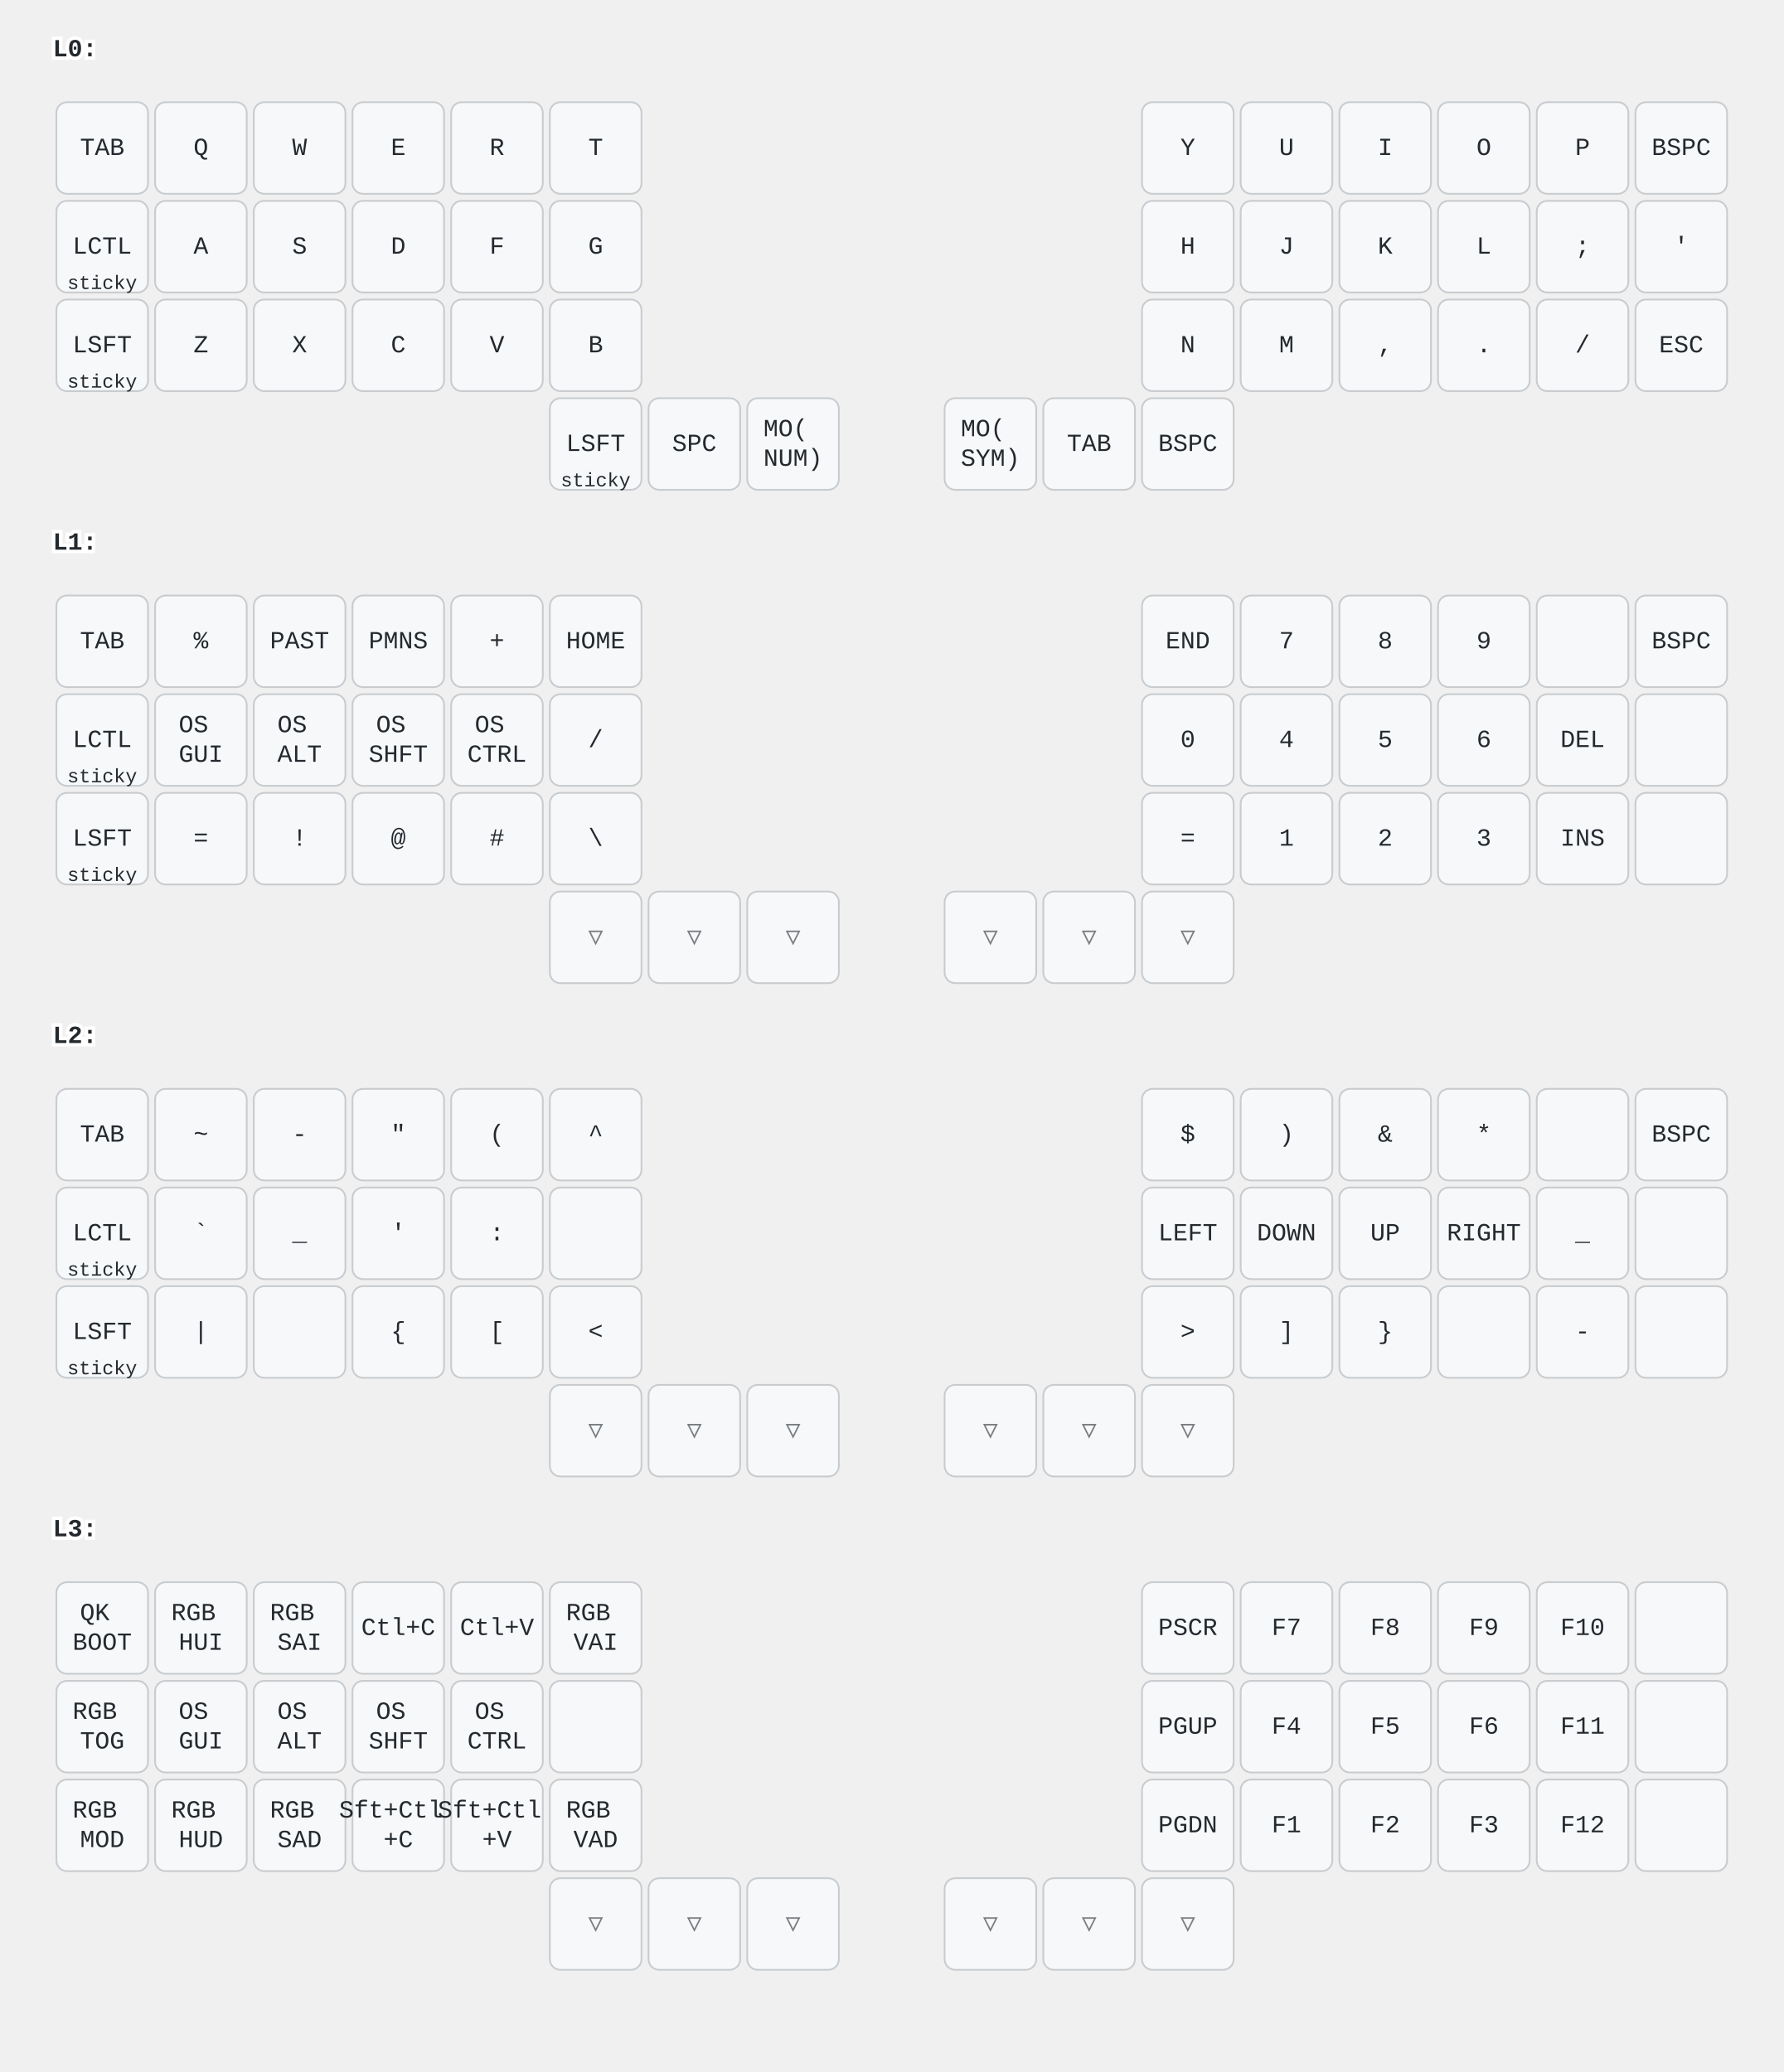
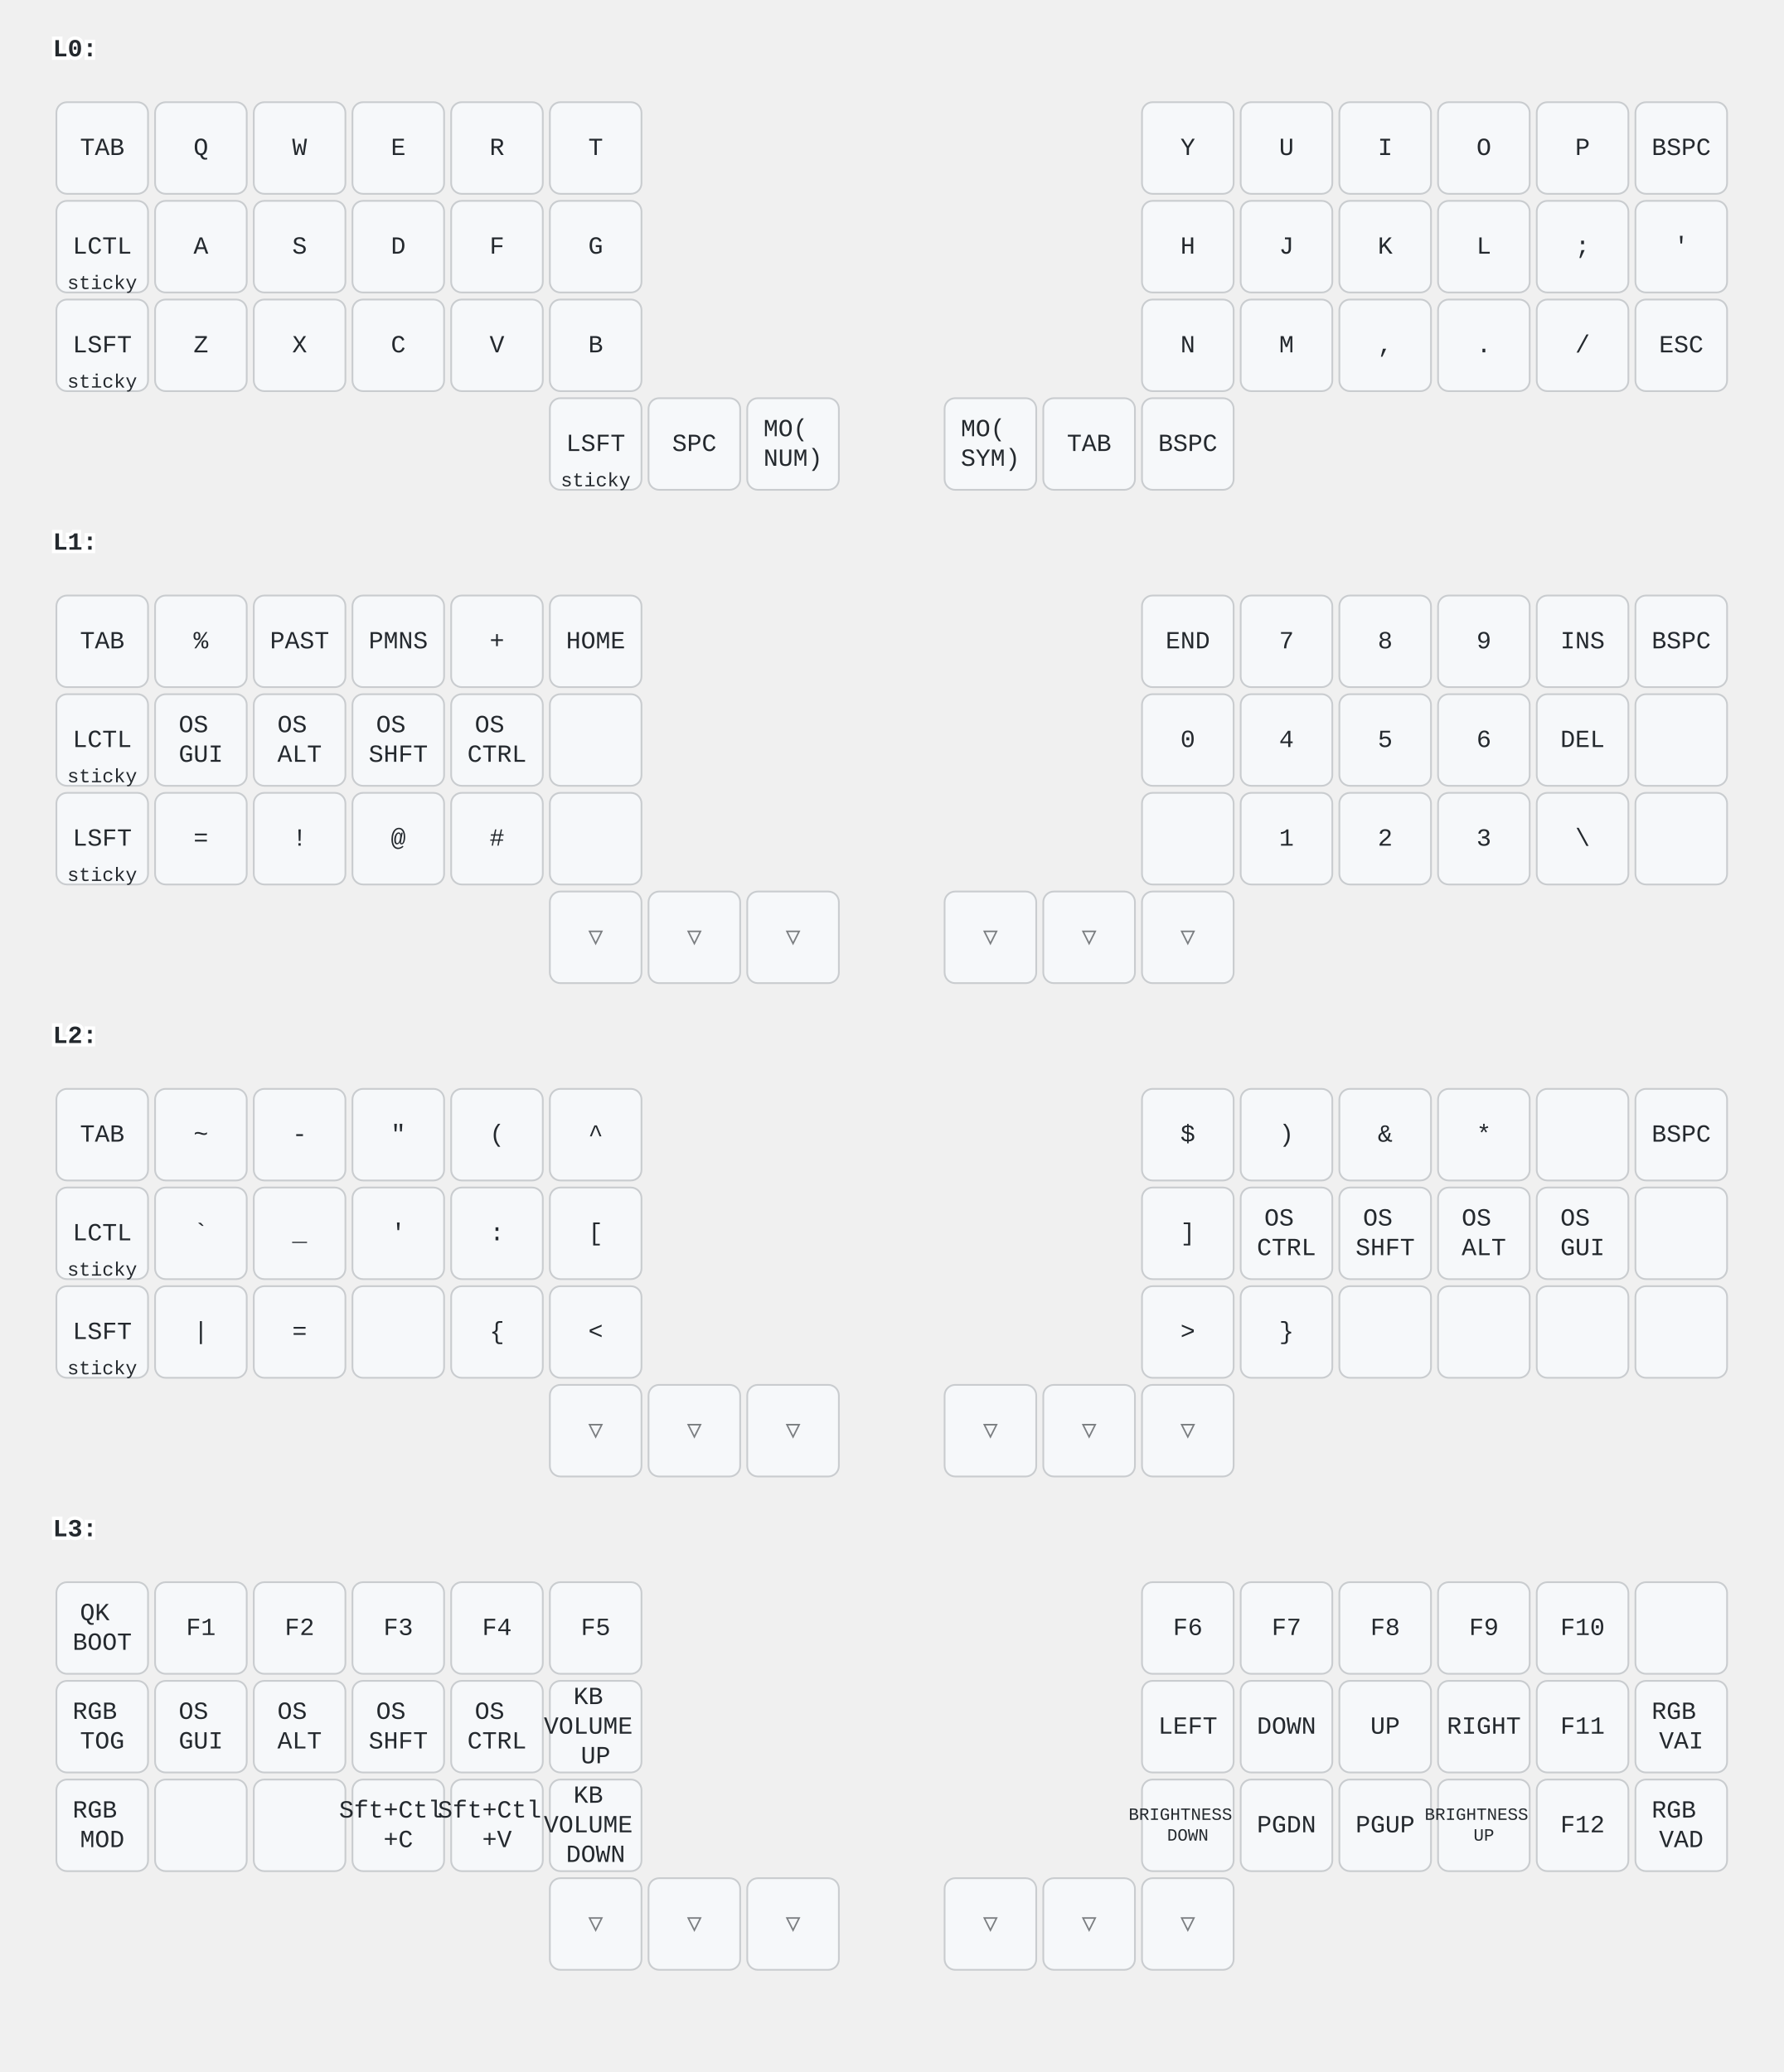
<svg xmlns="http://www.w3.org/2000/svg" width="1012" height="1176" viewBox="0 0 1012 1176" class="keymap">
  <style>/* inherit to force styles through use tags */
svg path {
    fill: inherit;
}

/* font and background color specifications */
svg.keymap {
    font-family: SFMono-Regular,Consolas,Liberation Mono,Menlo,monospace;
    font-size: 14px;
    font-kerning: normal;
    text-rendering: optimizeLegibility;
    fill: #24292e;
}

/* default key styling */
rect.key {
    fill: #f6f8fa;
}

rect.key, rect.combo {
    stroke: #c9cccf;
    stroke-width: 1;
}

/* default key side styling, only used is draw_key_sides is set */
rect.side {
    filter: brightness(90%);
}

/* color accent for combo boxes */
rect.combo, rect.combo-separate {
    fill: #cdf;
}

/* color accent for held keys */
rect.held, rect.combo.held {
    fill: #fdd;
}

/* color accent for ghost (optional) keys */
rect.ghost, rect.combo.ghost {
    stroke-dasharray: 4, 4;
    stroke-width: 2;
}

text {
    text-anchor: middle;
    dominant-baseline: middle;
}

/* styling for layer labels */
text.label {
    font-weight: bold;
    text-anchor: start;
    stroke: white;
    stroke-width: 4;
    paint-order: stroke;
}

/* styling for optional footer */
text.footer {
    text-anchor: end;
    dominant-baseline: auto;
    stroke: white;
    stroke-width: 4;
    paint-order: stroke;
}

/* styling for combo tap, and key non-tap label text */
text.combo, text.hold, text.shifted, text.left, text.right {
    font-size: 11px;
}

text.hold {
    text-anchor: middle;
    dominant-baseline: auto;
}

text.shifted {
    text-anchor: middle;
    dominant-baseline: hanging;
}

text.left {
    text-anchor: start;
}

text.right {
    text-anchor: end;
}

text.layer-activator {
    text-decoration: underline;
}

/* styling for hold/shifted label text in combo box */
text.combo.hold, text.combo.shifted, text.combo.left, text.combo.right {
    font-size: 8px;
}

/* lighter symbol for transparent keys */
text.trans {
    fill: #7b7e81;
}

/* styling for combo dendrons */
path.combo {
    stroke-width: 1;
    stroke: gray;
    fill: none;
}

/* Start Tabler Icons Cleanup */
/* cannot use height/width with glyphs */
.icon-tabler &gt; path {
    fill: inherit;
    stroke: inherit;
    stroke-width: 2;
}
/* hide tabler's default box */
.icon-tabler &gt; path[stroke="none"][fill="none"] {
    visibility: hidden;
}
/* End Tabler Icons Cleanup */
</style>
  <g transform="translate(30, 0)" class="layer-L0">
    <text x="0" y="28" class="label" id="L0">L0:</text>
    <g transform="translate(0, 56)">
      <g transform="translate(28, 28)" class="key keypos-0">
        <rect rx="6" ry="6" x="-26" y="-26" width="52" height="52" class="key" />
        <text x="0" y="0" class="key tap">TAB</text>
      </g>
      <g transform="translate(84, 28)" class="key keypos-1">
        <rect rx="6" ry="6" x="-26" y="-26" width="52" height="52" class="key" />
        <text x="0" y="0" class="key tap">Q</text>
      </g>
      <g transform="translate(140, 28)" class="key keypos-2">
        <rect rx="6" ry="6" x="-26" y="-26" width="52" height="52" class="key" />
        <text x="0" y="0" class="key tap">W</text>
      </g>
      <g transform="translate(196, 28)" class="key keypos-3">
        <rect rx="6" ry="6" x="-26" y="-26" width="52" height="52" class="key" />
        <text x="0" y="0" class="key tap">E</text>
      </g>
      <g transform="translate(252, 28)" class="key keypos-4">
        <rect rx="6" ry="6" x="-26" y="-26" width="52" height="52" class="key" />
        <text x="0" y="0" class="key tap">R</text>
      </g>
      <g transform="translate(308, 28)" class="key keypos-5">
        <rect rx="6" ry="6" x="-26" y="-26" width="52" height="52" class="key" />
        <text x="0" y="0" class="key tap">T</text>
      </g>
      <g transform="translate(644, 28)" class="key keypos-6">
        <rect rx="6" ry="6" x="-26" y="-26" width="52" height="52" class="key" />
        <text x="0" y="0" class="key tap">Y</text>
      </g>
      <g transform="translate(700, 28)" class="key keypos-7">
        <rect rx="6" ry="6" x="-26" y="-26" width="52" height="52" class="key" />
        <text x="0" y="0" class="key tap">U</text>
      </g>
      <g transform="translate(756, 28)" class="key keypos-8">
        <rect rx="6" ry="6" x="-26" y="-26" width="52" height="52" class="key" />
        <text x="0" y="0" class="key tap">I</text>
      </g>
      <g transform="translate(812, 28)" class="key keypos-9">
        <rect rx="6" ry="6" x="-26" y="-26" width="52" height="52" class="key" />
        <text x="0" y="0" class="key tap">O</text>
      </g>
      <g transform="translate(868, 28)" class="key keypos-10">
        <rect rx="6" ry="6" x="-26" y="-26" width="52" height="52" class="key" />
        <text x="0" y="0" class="key tap">P</text>
      </g>
      <g transform="translate(924, 28)" class="key keypos-11">
        <rect rx="6" ry="6" x="-26" y="-26" width="52" height="52" class="key" />
        <text x="0" y="0" class="key tap">BSPC</text>
      </g>
      <g transform="translate(28, 84)" class="key keypos-12">
        <rect rx="6" ry="6" x="-26" y="-26" width="52" height="52" class="key" />
        <text x="0" y="0" class="key tap">LCTL</text>
        <text x="0" y="24" class="key hold">sticky</text>
      </g>
      <g transform="translate(84, 84)" class="key keypos-13">
        <rect rx="6" ry="6" x="-26" y="-26" width="52" height="52" class="key" />
        <text x="0" y="0" class="key tap">A</text>
      </g>
      <g transform="translate(140, 84)" class="key keypos-14">
        <rect rx="6" ry="6" x="-26" y="-26" width="52" height="52" class="key" />
        <text x="0" y="0" class="key tap">S</text>
      </g>
      <g transform="translate(196, 84)" class="key keypos-15">
        <rect rx="6" ry="6" x="-26" y="-26" width="52" height="52" class="key" />
        <text x="0" y="0" class="key tap">D</text>
      </g>
      <g transform="translate(252, 84)" class="key keypos-16">
        <rect rx="6" ry="6" x="-26" y="-26" width="52" height="52" class="key" />
        <text x="0" y="0" class="key tap">F</text>
      </g>
      <g transform="translate(308, 84)" class="key keypos-17">
        <rect rx="6" ry="6" x="-26" y="-26" width="52" height="52" class="key" />
        <text x="0" y="0" class="key tap">G</text>
      </g>
      <g transform="translate(644, 84)" class="key keypos-18">
        <rect rx="6" ry="6" x="-26" y="-26" width="52" height="52" class="key" />
        <text x="0" y="0" class="key tap">H</text>
      </g>
      <g transform="translate(700, 84)" class="key keypos-19">
        <rect rx="6" ry="6" x="-26" y="-26" width="52" height="52" class="key" />
        <text x="0" y="0" class="key tap">J</text>
      </g>
      <g transform="translate(756, 84)" class="key keypos-20">
        <rect rx="6" ry="6" x="-26" y="-26" width="52" height="52" class="key" />
        <text x="0" y="0" class="key tap">K</text>
      </g>
      <g transform="translate(812, 84)" class="key keypos-21">
        <rect rx="6" ry="6" x="-26" y="-26" width="52" height="52" class="key" />
        <text x="0" y="0" class="key tap">L</text>
      </g>
      <g transform="translate(868, 84)" class="key keypos-22">
        <rect rx="6" ry="6" x="-26" y="-26" width="52" height="52" class="key" />
        <text x="0" y="0" class="key tap">;</text>
      </g>
      <g transform="translate(924, 84)" class="key keypos-23">
        <rect rx="6" ry="6" x="-26" y="-26" width="52" height="52" class="key" />
        <text x="0" y="0" class="key tap">'</text>
      </g>
      <g transform="translate(28, 140)" class="key keypos-24">
        <rect rx="6" ry="6" x="-26" y="-26" width="52" height="52" class="key" />
        <text x="0" y="0" class="key tap">LSFT</text>
        <text x="0" y="24" class="key hold">sticky</text>
      </g>
      <g transform="translate(84, 140)" class="key keypos-25">
        <rect rx="6" ry="6" x="-26" y="-26" width="52" height="52" class="key" />
        <text x="0" y="0" class="key tap">Z</text>
      </g>
      <g transform="translate(140, 140)" class="key keypos-26">
        <rect rx="6" ry="6" x="-26" y="-26" width="52" height="52" class="key" />
        <text x="0" y="0" class="key tap">X</text>
      </g>
      <g transform="translate(196, 140)" class="key keypos-27">
        <rect rx="6" ry="6" x="-26" y="-26" width="52" height="52" class="key" />
        <text x="0" y="0" class="key tap">C</text>
      </g>
      <g transform="translate(252, 140)" class="key keypos-28">
        <rect rx="6" ry="6" x="-26" y="-26" width="52" height="52" class="key" />
        <text x="0" y="0" class="key tap">V</text>
      </g>
      <g transform="translate(308, 140)" class="key keypos-29">
        <rect rx="6" ry="6" x="-26" y="-26" width="52" height="52" class="key" />
        <text x="0" y="0" class="key tap">B</text>
      </g>
      <g transform="translate(644, 140)" class="key keypos-30">
        <rect rx="6" ry="6" x="-26" y="-26" width="52" height="52" class="key" />
        <text x="0" y="0" class="key tap">N</text>
      </g>
      <g transform="translate(700, 140)" class="key keypos-31">
        <rect rx="6" ry="6" x="-26" y="-26" width="52" height="52" class="key" />
        <text x="0" y="0" class="key tap">M</text>
      </g>
      <g transform="translate(756, 140)" class="key keypos-32">
        <rect rx="6" ry="6" x="-26" y="-26" width="52" height="52" class="key" />
        <text x="0" y="0" class="key tap">,</text>
      </g>
      <g transform="translate(812, 140)" class="key keypos-33">
        <rect rx="6" ry="6" x="-26" y="-26" width="52" height="52" class="key" />
        <text x="0" y="0" class="key tap">.</text>
      </g>
      <g transform="translate(868, 140)" class="key keypos-34">
        <rect rx="6" ry="6" x="-26" y="-26" width="52" height="52" class="key" />
        <text x="0" y="0" class="key tap">/</text>
      </g>
      <g transform="translate(924, 140)" class="key keypos-35">
        <rect rx="6" ry="6" x="-26" y="-26" width="52" height="52" class="key" />
        <text x="0" y="0" class="key tap">ESC</text>
      </g>
      <g transform="translate(308, 196)" class="key keypos-36">
        <rect rx="6" ry="6" x="-26" y="-26" width="52" height="52" class="key" />
        <text x="0" y="0" class="key tap">LSFT</text>
        <text x="0" y="24" class="key hold">sticky</text>
      </g>
      <g transform="translate(364, 196)" class="key keypos-37">
        <rect rx="6" ry="6" x="-26" y="-26" width="52" height="52" class="key" />
        <text x="0" y="0" class="key tap">SPC</text>
      </g>
      <g transform="translate(420, 196)" class="key keypos-38">
        <rect rx="6" ry="6" x="-26" y="-26" width="52" height="52" class="key" />
        <text x="0" y="0" class="key tap">
          <tspan x="0" dy="-0.6em">MO(</tspan>
          <tspan x="0" dy="1.2em">NUM)</tspan>
        </text>
      </g>
      <g transform="translate(532, 196)" class="key keypos-39">
        <rect rx="6" ry="6" x="-26" y="-26" width="52" height="52" class="key" />
        <text x="0" y="0" class="key tap">
          <tspan x="0" dy="-0.6em">MO(</tspan>
          <tspan x="0" dy="1.2em">SYM)</tspan>
        </text>
      </g>
      <g transform="translate(588, 196)" class="key keypos-40">
        <rect rx="6" ry="6" x="-26" y="-26" width="52" height="52" class="key" />
        <text x="0" y="0" class="key tap">TAB</text>
      </g>
      <g transform="translate(644, 196)" class="key keypos-41">
        <rect rx="6" ry="6" x="-26" y="-26" width="52" height="52" class="key" />
        <text x="0" y="0" class="key tap">BSPC</text>
      </g>
    </g>
  </g>
  <g transform="translate(30, 280)" class="layer-L1">
    <text x="0" y="28" class="label" id="L1">L1:</text>
    <g transform="translate(0, 56)">
      <g transform="translate(28, 28)" class="key keypos-0">
        <rect rx="6" ry="6" x="-26" y="-26" width="52" height="52" class="key" />
        <text x="0" y="0" class="key tap">TAB</text>
      </g>
      <g transform="translate(84, 28)" class="key keypos-1">
        <rect rx="6" ry="6" x="-26" y="-26" width="52" height="52" class="key" />
        <text x="0" y="0" class="key tap">%</text>
      </g>
      <g transform="translate(140, 28)" class="key keypos-2">
        <rect rx="6" ry="6" x="-26" y="-26" width="52" height="52" class="key" />
        <text x="0" y="0" class="key tap">PAST</text>
      </g>
      <g transform="translate(196, 28)" class="key keypos-3">
        <rect rx="6" ry="6" x="-26" y="-26" width="52" height="52" class="key" />
        <text x="0" y="0" class="key tap">PMNS</text>
      </g>
      <g transform="translate(252, 28)" class="key keypos-4">
        <rect rx="6" ry="6" x="-26" y="-26" width="52" height="52" class="key" />
        <text x="0" y="0" class="key tap">+</text>
      </g>
      <g transform="translate(308, 28)" class="key keypos-5">
        <rect rx="6" ry="6" x="-26" y="-26" width="52" height="52" class="key" />
        <text x="0" y="0" class="key tap">HOME</text>
      </g>
      <g transform="translate(644, 28)" class="key keypos-6">
        <rect rx="6" ry="6" x="-26" y="-26" width="52" height="52" class="key" />
        <text x="0" y="0" class="key tap">END</text>
      </g>
      <g transform="translate(700, 28)" class="key keypos-7">
        <rect rx="6" ry="6" x="-26" y="-26" width="52" height="52" class="key" />
        <text x="0" y="0" class="key tap">7</text>
      </g>
      <g transform="translate(756, 28)" class="key keypos-8">
        <rect rx="6" ry="6" x="-26" y="-26" width="52" height="52" class="key" />
        <text x="0" y="0" class="key tap">8</text>
      </g>
      <g transform="translate(812, 28)" class="key keypos-9">
        <rect rx="6" ry="6" x="-26" y="-26" width="52" height="52" class="key" />
        <text x="0" y="0" class="key tap">9</text>
      </g>
      <g transform="translate(868, 28)" class="key keypos-10">
        <rect rx="6" ry="6" x="-26" y="-26" width="52" height="52" class="key" />
+         <text x="0" y="0" class="key tap">INS</text>
      </g>
      <g transform="translate(924, 28)" class="key keypos-11">
        <rect rx="6" ry="6" x="-26" y="-26" width="52" height="52" class="key" />
        <text x="0" y="0" class="key tap">BSPC</text>
      </g>
      <g transform="translate(28, 84)" class="key keypos-12">
        <rect rx="6" ry="6" x="-26" y="-26" width="52" height="52" class="key" />
        <text x="0" y="0" class="key tap">LCTL</text>
        <text x="0" y="24" class="key hold">sticky</text>
      </g>
      <g transform="translate(84, 84)" class="key keypos-13">
        <rect rx="6" ry="6" x="-26" y="-26" width="52" height="52" class="key" />
        <text x="0" y="0" class="key tap">
          <tspan x="0" dy="-0.6em">OS</tspan>
          <tspan x="0" dy="1.2em">GUI</tspan>
        </text>
      </g>
      <g transform="translate(140, 84)" class="key keypos-14">
        <rect rx="6" ry="6" x="-26" y="-26" width="52" height="52" class="key" />
        <text x="0" y="0" class="key tap">
          <tspan x="0" dy="-0.6em">OS</tspan>
          <tspan x="0" dy="1.2em">ALT</tspan>
        </text>
      </g>
      <g transform="translate(196, 84)" class="key keypos-15">
        <rect rx="6" ry="6" x="-26" y="-26" width="52" height="52" class="key" />
        <text x="0" y="0" class="key tap">
          <tspan x="0" dy="-0.6em">OS</tspan>
          <tspan x="0" dy="1.2em">SHFT</tspan>
        </text>
      </g>
      <g transform="translate(252, 84)" class="key keypos-16">
        <rect rx="6" ry="6" x="-26" y="-26" width="52" height="52" class="key" />
        <text x="0" y="0" class="key tap">
          <tspan x="0" dy="-0.6em">OS</tspan>
          <tspan x="0" dy="1.2em">CTRL</tspan>
        </text>
      </g>
      <g transform="translate(308, 84)" class="key keypos-17">
        <rect rx="6" ry="6" x="-26" y="-26" width="52" height="52" class="key" />
-         <text x="0" y="0" class="key tap">/</text>
      </g>
      <g transform="translate(644, 84)" class="key keypos-18">
        <rect rx="6" ry="6" x="-26" y="-26" width="52" height="52" class="key" />
        <text x="0" y="0" class="key tap">0</text>
      </g>
      <g transform="translate(700, 84)" class="key keypos-19">
        <rect rx="6" ry="6" x="-26" y="-26" width="52" height="52" class="key" />
        <text x="0" y="0" class="key tap">4</text>
      </g>
      <g transform="translate(756, 84)" class="key keypos-20">
        <rect rx="6" ry="6" x="-26" y="-26" width="52" height="52" class="key" />
        <text x="0" y="0" class="key tap">5</text>
      </g>
      <g transform="translate(812, 84)" class="key keypos-21">
        <rect rx="6" ry="6" x="-26" y="-26" width="52" height="52" class="key" />
        <text x="0" y="0" class="key tap">6</text>
      </g>
      <g transform="translate(868, 84)" class="key keypos-22">
        <rect rx="6" ry="6" x="-26" y="-26" width="52" height="52" class="key" />
        <text x="0" y="0" class="key tap">DEL</text>
      </g>
      <g transform="translate(924, 84)" class="key keypos-23">
        <rect rx="6" ry="6" x="-26" y="-26" width="52" height="52" class="key" />
      </g>
      <g transform="translate(28, 140)" class="key keypos-24">
        <rect rx="6" ry="6" x="-26" y="-26" width="52" height="52" class="key" />
        <text x="0" y="0" class="key tap">LSFT</text>
        <text x="0" y="24" class="key hold">sticky</text>
      </g>
      <g transform="translate(84, 140)" class="key keypos-25">
        <rect rx="6" ry="6" x="-26" y="-26" width="52" height="52" class="key" />
        <text x="0" y="0" class="key tap">=</text>
      </g>
      <g transform="translate(140, 140)" class="key keypos-26">
        <rect rx="6" ry="6" x="-26" y="-26" width="52" height="52" class="key" />
        <text x="0" y="0" class="key tap">!</text>
      </g>
      <g transform="translate(196, 140)" class="key keypos-27">
        <rect rx="6" ry="6" x="-26" y="-26" width="52" height="52" class="key" />
        <text x="0" y="0" class="key tap">@</text>
      </g>
      <g transform="translate(252, 140)" class="key keypos-28">
        <rect rx="6" ry="6" x="-26" y="-26" width="52" height="52" class="key" />
        <text x="0" y="0" class="key tap">#</text>
      </g>
      <g transform="translate(308, 140)" class="key keypos-29">
        <rect rx="6" ry="6" x="-26" y="-26" width="52" height="52" class="key" />
+       </g>
+       <g transform="translate(644, 140)" class="key keypos-30">
+         <rect rx="6" ry="6" x="-26" y="-26" width="52" height="52" class="key" />
+       </g>
+       <g transform="translate(700, 140)" class="key keypos-31">
+         <rect rx="6" ry="6" x="-26" y="-26" width="52" height="52" class="key" />
+         <text x="0" y="0" class="key tap">1</text>
+       </g>
+       <g transform="translate(756, 140)" class="key keypos-32">
+         <rect rx="6" ry="6" x="-26" y="-26" width="52" height="52" class="key" />
+         <text x="0" y="0" class="key tap">2</text>
+       </g>
+       <g transform="translate(812, 140)" class="key keypos-33">
+         <rect rx="6" ry="6" x="-26" y="-26" width="52" height="52" class="key" />
+         <text x="0" y="0" class="key tap">3</text>
+       </g>
+       <g transform="translate(868, 140)" class="key keypos-34">
+         <rect rx="6" ry="6" x="-26" y="-26" width="52" height="52" class="key" />
        <text x="0" y="0" class="key tap">\</text>
-       </g>
-       <g transform="translate(644, 140)" class="key keypos-30">
-         <rect rx="6" ry="6" x="-26" y="-26" width="52" height="52" class="key" />
-         <text x="0" y="0" class="key tap">=</text>
-       </g>
-       <g transform="translate(700, 140)" class="key keypos-31">
-         <rect rx="6" ry="6" x="-26" y="-26" width="52" height="52" class="key" />
-         <text x="0" y="0" class="key tap">1</text>
-       </g>
-       <g transform="translate(756, 140)" class="key keypos-32">
-         <rect rx="6" ry="6" x="-26" y="-26" width="52" height="52" class="key" />
-         <text x="0" y="0" class="key tap">2</text>
-       </g>
-       <g transform="translate(812, 140)" class="key keypos-33">
-         <rect rx="6" ry="6" x="-26" y="-26" width="52" height="52" class="key" />
-         <text x="0" y="0" class="key tap">3</text>
-       </g>
-       <g transform="translate(868, 140)" class="key keypos-34">
-         <rect rx="6" ry="6" x="-26" y="-26" width="52" height="52" class="key" />
-         <text x="0" y="0" class="key tap">INS</text>
      </g>
      <g transform="translate(924, 140)" class="key keypos-35">
        <rect rx="6" ry="6" x="-26" y="-26" width="52" height="52" class="key" />
      </g>
      <g transform="translate(308, 196)" class="key trans keypos-36">
        <rect rx="6" ry="6" x="-26" y="-26" width="52" height="52" class="key trans" />
        <text x="0" y="0" class="key trans tap">▽</text>
      </g>
      <g transform="translate(364, 196)" class="key trans keypos-37">
        <rect rx="6" ry="6" x="-26" y="-26" width="52" height="52" class="key trans" />
        <text x="0" y="0" class="key trans tap">▽</text>
      </g>
      <g transform="translate(420, 196)" class="key trans keypos-38">
        <rect rx="6" ry="6" x="-26" y="-26" width="52" height="52" class="key trans" />
        <text x="0" y="0" class="key trans tap">▽</text>
      </g>
      <g transform="translate(532, 196)" class="key trans keypos-39">
        <rect rx="6" ry="6" x="-26" y="-26" width="52" height="52" class="key trans" />
        <text x="0" y="0" class="key trans tap">▽</text>
      </g>
      <g transform="translate(588, 196)" class="key trans keypos-40">
        <rect rx="6" ry="6" x="-26" y="-26" width="52" height="52" class="key trans" />
        <text x="0" y="0" class="key trans tap">▽</text>
      </g>
      <g transform="translate(644, 196)" class="key trans keypos-41">
        <rect rx="6" ry="6" x="-26" y="-26" width="52" height="52" class="key trans" />
        <text x="0" y="0" class="key trans tap">▽</text>
      </g>
    </g>
  </g>
  <g transform="translate(30, 560)" class="layer-L2">
    <text x="0" y="28" class="label" id="L2">L2:</text>
    <g transform="translate(0, 56)">
      <g transform="translate(28, 28)" class="key keypos-0">
        <rect rx="6" ry="6" x="-26" y="-26" width="52" height="52" class="key" />
        <text x="0" y="0" class="key tap">TAB</text>
      </g>
      <g transform="translate(84, 28)" class="key keypos-1">
        <rect rx="6" ry="6" x="-26" y="-26" width="52" height="52" class="key" />
        <text x="0" y="0" class="key tap">~</text>
      </g>
      <g transform="translate(140, 28)" class="key keypos-2">
        <rect rx="6" ry="6" x="-26" y="-26" width="52" height="52" class="key" />
        <text x="0" y="0" class="key tap">-</text>
      </g>
      <g transform="translate(196, 28)" class="key keypos-3">
        <rect rx="6" ry="6" x="-26" y="-26" width="52" height="52" class="key" />
        <text x="0" y="0" class="key tap">"</text>
      </g>
      <g transform="translate(252, 28)" class="key keypos-4">
        <rect rx="6" ry="6" x="-26" y="-26" width="52" height="52" class="key" />
        <text x="0" y="0" class="key tap">(</text>
      </g>
      <g transform="translate(308, 28)" class="key keypos-5">
        <rect rx="6" ry="6" x="-26" y="-26" width="52" height="52" class="key" />
        <text x="0" y="0" class="key tap">^</text>
      </g>
      <g transform="translate(644, 28)" class="key keypos-6">
        <rect rx="6" ry="6" x="-26" y="-26" width="52" height="52" class="key" />
        <text x="0" y="0" class="key tap">$</text>
      </g>
      <g transform="translate(700, 28)" class="key keypos-7">
        <rect rx="6" ry="6" x="-26" y="-26" width="52" height="52" class="key" />
        <text x="0" y="0" class="key tap">)</text>
      </g>
      <g transform="translate(756, 28)" class="key keypos-8">
        <rect rx="6" ry="6" x="-26" y="-26" width="52" height="52" class="key" />
        <text x="0" y="0" class="key tap">&amp;</text>
      </g>
      <g transform="translate(812, 28)" class="key keypos-9">
        <rect rx="6" ry="6" x="-26" y="-26" width="52" height="52" class="key" />
        <text x="0" y="0" class="key tap">*</text>
      </g>
      <g transform="translate(868, 28)" class="key keypos-10">
        <rect rx="6" ry="6" x="-26" y="-26" width="52" height="52" class="key" />
      </g>
      <g transform="translate(924, 28)" class="key keypos-11">
        <rect rx="6" ry="6" x="-26" y="-26" width="52" height="52" class="key" />
        <text x="0" y="0" class="key tap">BSPC</text>
      </g>
      <g transform="translate(28, 84)" class="key keypos-12">
        <rect rx="6" ry="6" x="-26" y="-26" width="52" height="52" class="key" />
        <text x="0" y="0" class="key tap">LCTL</text>
        <text x="0" y="24" class="key hold">sticky</text>
      </g>
      <g transform="translate(84, 84)" class="key keypos-13">
        <rect rx="6" ry="6" x="-26" y="-26" width="52" height="52" class="key" />
        <text x="0" y="0" class="key tap">`</text>
      </g>
      <g transform="translate(140, 84)" class="key keypos-14">
        <rect rx="6" ry="6" x="-26" y="-26" width="52" height="52" class="key" />
        <text x="0" y="0" class="key tap">_</text>
      </g>
      <g transform="translate(196, 84)" class="key keypos-15">
        <rect rx="6" ry="6" x="-26" y="-26" width="52" height="52" class="key" />
        <text x="0" y="0" class="key tap">'</text>
      </g>
      <g transform="translate(252, 84)" class="key keypos-16">
        <rect rx="6" ry="6" x="-26" y="-26" width="52" height="52" class="key" />
        <text x="0" y="0" class="key tap">:</text>
      </g>
      <g transform="translate(308, 84)" class="key keypos-17">
        <rect rx="6" ry="6" x="-26" y="-26" width="52" height="52" class="key" />
+         <text x="0" y="0" class="key tap">[</text>
      </g>
      <g transform="translate(644, 84)" class="key keypos-18">
        <rect rx="6" ry="6" x="-26" y="-26" width="52" height="52" class="key" />
-         <text x="0" y="0" class="key tap">LEFT</text>
+         <text x="0" y="0" class="key tap">]</text>
      </g>
      <g transform="translate(700, 84)" class="key keypos-19">
        <rect rx="6" ry="6" x="-26" y="-26" width="52" height="52" class="key" />
-         <text x="0" y="0" class="key tap">DOWN</text>
+         <text x="0" y="0" class="key tap">
+           <tspan x="0" dy="-0.6em">OS</tspan>
+           <tspan x="0" dy="1.2em">CTRL</tspan>
+         </text>
      </g>
      <g transform="translate(756, 84)" class="key keypos-20">
        <rect rx="6" ry="6" x="-26" y="-26" width="52" height="52" class="key" />
-         <text x="0" y="0" class="key tap">UP</text>
+         <text x="0" y="0" class="key tap">
+           <tspan x="0" dy="-0.6em">OS</tspan>
+           <tspan x="0" dy="1.2em">SHFT</tspan>
+         </text>
      </g>
      <g transform="translate(812, 84)" class="key keypos-21">
        <rect rx="6" ry="6" x="-26" y="-26" width="52" height="52" class="key" />
-         <text x="0" y="0" class="key tap">RIGHT</text>
+         <text x="0" y="0" class="key tap">
+           <tspan x="0" dy="-0.6em">OS</tspan>
+           <tspan x="0" dy="1.2em">ALT</tspan>
+         </text>
      </g>
      <g transform="translate(868, 84)" class="key keypos-22">
        <rect rx="6" ry="6" x="-26" y="-26" width="52" height="52" class="key" />
-         <text x="0" y="0" class="key tap">_</text>
+         <text x="0" y="0" class="key tap">
+           <tspan x="0" dy="-0.6em">OS</tspan>
+           <tspan x="0" dy="1.2em">GUI</tspan>
+         </text>
      </g>
      <g transform="translate(924, 84)" class="key keypos-23">
        <rect rx="6" ry="6" x="-26" y="-26" width="52" height="52" class="key" />
      </g>
      <g transform="translate(28, 140)" class="key keypos-24">
        <rect rx="6" ry="6" x="-26" y="-26" width="52" height="52" class="key" />
        <text x="0" y="0" class="key tap">LSFT</text>
        <text x="0" y="24" class="key hold">sticky</text>
      </g>
      <g transform="translate(84, 140)" class="key keypos-25">
        <rect rx="6" ry="6" x="-26" y="-26" width="52" height="52" class="key" />
        <text x="0" y="0" class="key tap">|</text>
      </g>
      <g transform="translate(140, 140)" class="key keypos-26">
        <rect rx="6" ry="6" x="-26" y="-26" width="52" height="52" class="key" />
+         <text x="0" y="0" class="key tap">=</text>
      </g>
      <g transform="translate(196, 140)" class="key keypos-27">
        <rect rx="6" ry="6" x="-26" y="-26" width="52" height="52" class="key" />
+       </g>
+       <g transform="translate(252, 140)" class="key keypos-28">
+         <rect rx="6" ry="6" x="-26" y="-26" width="52" height="52" class="key" />
        <text x="0" y="0" class="key tap">{</text>
      </g>
-       <g transform="translate(252, 140)" class="key keypos-28">
-         <rect rx="6" ry="6" x="-26" y="-26" width="52" height="52" class="key" />
-         <text x="0" y="0" class="key tap">[</text>
-       </g>
      <g transform="translate(308, 140)" class="key keypos-29">
        <rect rx="6" ry="6" x="-26" y="-26" width="52" height="52" class="key" />
        <text x="0" y="0" class="key tap">&lt;</text>
      </g>
      <g transform="translate(644, 140)" class="key keypos-30">
        <rect rx="6" ry="6" x="-26" y="-26" width="52" height="52" class="key" />
        <text x="0" y="0" class="key tap">&gt;</text>
      </g>
      <g transform="translate(700, 140)" class="key keypos-31">
        <rect rx="6" ry="6" x="-26" y="-26" width="52" height="52" class="key" />
-         <text x="0" y="0" class="key tap">]</text>
+         <text x="0" y="0" class="key tap">}</text>
      </g>
      <g transform="translate(756, 140)" class="key keypos-32">
        <rect rx="6" ry="6" x="-26" y="-26" width="52" height="52" class="key" />
-         <text x="0" y="0" class="key tap">}</text>
      </g>
      <g transform="translate(812, 140)" class="key keypos-33">
        <rect rx="6" ry="6" x="-26" y="-26" width="52" height="52" class="key" />
      </g>
      <g transform="translate(868, 140)" class="key keypos-34">
        <rect rx="6" ry="6" x="-26" y="-26" width="52" height="52" class="key" />
-         <text x="0" y="0" class="key tap">-</text>
      </g>
      <g transform="translate(924, 140)" class="key keypos-35">
        <rect rx="6" ry="6" x="-26" y="-26" width="52" height="52" class="key" />
      </g>
      <g transform="translate(308, 196)" class="key trans keypos-36">
        <rect rx="6" ry="6" x="-26" y="-26" width="52" height="52" class="key trans" />
        <text x="0" y="0" class="key trans tap">▽</text>
      </g>
      <g transform="translate(364, 196)" class="key trans keypos-37">
        <rect rx="6" ry="6" x="-26" y="-26" width="52" height="52" class="key trans" />
        <text x="0" y="0" class="key trans tap">▽</text>
      </g>
      <g transform="translate(420, 196)" class="key trans keypos-38">
        <rect rx="6" ry="6" x="-26" y="-26" width="52" height="52" class="key trans" />
        <text x="0" y="0" class="key trans tap">▽</text>
      </g>
      <g transform="translate(532, 196)" class="key trans keypos-39">
        <rect rx="6" ry="6" x="-26" y="-26" width="52" height="52" class="key trans" />
        <text x="0" y="0" class="key trans tap">▽</text>
      </g>
      <g transform="translate(588, 196)" class="key trans keypos-40">
        <rect rx="6" ry="6" x="-26" y="-26" width="52" height="52" class="key trans" />
        <text x="0" y="0" class="key trans tap">▽</text>
      </g>
      <g transform="translate(644, 196)" class="key trans keypos-41">
        <rect rx="6" ry="6" x="-26" y="-26" width="52" height="52" class="key trans" />
        <text x="0" y="0" class="key trans tap">▽</text>
      </g>
    </g>
  </g>
  <g transform="translate(30, 840)" class="layer-L3">
    <text x="0" y="28" class="label" id="L3">L3:</text>
    <g transform="translate(0, 56)">
      <g transform="translate(28, 28)" class="key keypos-0">
        <rect rx="6" ry="6" x="-26" y="-26" width="52" height="52" class="key" />
        <text x="0" y="0" class="key tap">
          <tspan x="0" dy="-0.6em">QK</tspan>
          <tspan x="0" dy="1.2em">BOOT</tspan>
        </text>
      </g>
      <g transform="translate(84, 28)" class="key keypos-1">
        <rect rx="6" ry="6" x="-26" y="-26" width="52" height="52" class="key" />
+         <text x="0" y="0" class="key tap">F1</text>
+       </g>
+       <g transform="translate(140, 28)" class="key keypos-2">
+         <rect rx="6" ry="6" x="-26" y="-26" width="52" height="52" class="key" />
+         <text x="0" y="0" class="key tap">F2</text>
+       </g>
+       <g transform="translate(196, 28)" class="key keypos-3">
+         <rect rx="6" ry="6" x="-26" y="-26" width="52" height="52" class="key" />
+         <text x="0" y="0" class="key tap">F3</text>
+       </g>
+       <g transform="translate(252, 28)" class="key keypos-4">
+         <rect rx="6" ry="6" x="-26" y="-26" width="52" height="52" class="key" />
+         <text x="0" y="0" class="key tap">F4</text>
+       </g>
+       <g transform="translate(308, 28)" class="key keypos-5">
+         <rect rx="6" ry="6" x="-26" y="-26" width="52" height="52" class="key" />
+         <text x="0" y="0" class="key tap">F5</text>
+       </g>
+       <g transform="translate(644, 28)" class="key keypos-6">
+         <rect rx="6" ry="6" x="-26" y="-26" width="52" height="52" class="key" />
+         <text x="0" y="0" class="key tap">F6</text>
+       </g>
+       <g transform="translate(700, 28)" class="key keypos-7">
+         <rect rx="6" ry="6" x="-26" y="-26" width="52" height="52" class="key" />
+         <text x="0" y="0" class="key tap">F7</text>
+       </g>
+       <g transform="translate(756, 28)" class="key keypos-8">
+         <rect rx="6" ry="6" x="-26" y="-26" width="52" height="52" class="key" />
+         <text x="0" y="0" class="key tap">F8</text>
+       </g>
+       <g transform="translate(812, 28)" class="key keypos-9">
+         <rect rx="6" ry="6" x="-26" y="-26" width="52" height="52" class="key" />
+         <text x="0" y="0" class="key tap">F9</text>
+       </g>
+       <g transform="translate(868, 28)" class="key keypos-10">
+         <rect rx="6" ry="6" x="-26" y="-26" width="52" height="52" class="key" />
+         <text x="0" y="0" class="key tap">F10</text>
+       </g>
+       <g transform="translate(924, 28)" class="key keypos-11">
+         <rect rx="6" ry="6" x="-26" y="-26" width="52" height="52" class="key" />
+       </g>
+       <g transform="translate(28, 84)" class="key keypos-12">
+         <rect rx="6" ry="6" x="-26" y="-26" width="52" height="52" class="key" />
        <text x="0" y="0" class="key tap">
          <tspan x="0" dy="-0.6em">RGB</tspan>
-           <tspan x="0" dy="1.2em">HUI</tspan>
-         </text>
-       </g>
-       <g transform="translate(140, 28)" class="key keypos-2">
-         <rect rx="6" ry="6" x="-26" y="-26" width="52" height="52" class="key" />
-         <text x="0" y="0" class="key tap">
-           <tspan x="0" dy="-0.6em">RGB</tspan>
-           <tspan x="0" dy="1.2em">SAI</tspan>
-         </text>
-       </g>
-       <g transform="translate(196, 28)" class="key keypos-3">
-         <rect rx="6" ry="6" x="-26" y="-26" width="52" height="52" class="key" />
-         <text x="0" y="0" class="key tap">Ctl+C</text>
-       </g>
-       <g transform="translate(252, 28)" class="key keypos-4">
-         <rect rx="6" ry="6" x="-26" y="-26" width="52" height="52" class="key" />
-         <text x="0" y="0" class="key tap">Ctl+V</text>
-       </g>
-       <g transform="translate(308, 28)" class="key keypos-5">
+           <tspan x="0" dy="1.2em">TOG</tspan>
+         </text>
+       </g>
+       <g transform="translate(84, 84)" class="key keypos-13">
+         <rect rx="6" ry="6" x="-26" y="-26" width="52" height="52" class="key" />
+         <text x="0" y="0" class="key tap">
+           <tspan x="0" dy="-0.6em">OS</tspan>
+           <tspan x="0" dy="1.2em">GUI</tspan>
+         </text>
+       </g>
+       <g transform="translate(140, 84)" class="key keypos-14">
+         <rect rx="6" ry="6" x="-26" y="-26" width="52" height="52" class="key" />
+         <text x="0" y="0" class="key tap">
+           <tspan x="0" dy="-0.6em">OS</tspan>
+           <tspan x="0" dy="1.2em">ALT</tspan>
+         </text>
+       </g>
+       <g transform="translate(196, 84)" class="key keypos-15">
+         <rect rx="6" ry="6" x="-26" y="-26" width="52" height="52" class="key" />
+         <text x="0" y="0" class="key tap">
+           <tspan x="0" dy="-0.6em">OS</tspan>
+           <tspan x="0" dy="1.2em">SHFT</tspan>
+         </text>
+       </g>
+       <g transform="translate(252, 84)" class="key keypos-16">
+         <rect rx="6" ry="6" x="-26" y="-26" width="52" height="52" class="key" />
+         <text x="0" y="0" class="key tap">
+           <tspan x="0" dy="-0.6em">OS</tspan>
+           <tspan x="0" dy="1.2em">CTRL</tspan>
+         </text>
+       </g>
+       <g transform="translate(308, 84)" class="key keypos-17">
+         <rect rx="6" ry="6" x="-26" y="-26" width="52" height="52" class="key" />
+         <text x="0" y="0" class="key tap">
+           <tspan x="0" dy="-1.2em">KB</tspan>
+           <tspan x="0" dy="1.2em">VOLUME</tspan>
+           <tspan x="0" dy="1.2em">UP</tspan>
+         </text>
+       </g>
+       <g transform="translate(644, 84)" class="key keypos-18">
+         <rect rx="6" ry="6" x="-26" y="-26" width="52" height="52" class="key" />
+         <text x="0" y="0" class="key tap">LEFT</text>
+       </g>
+       <g transform="translate(700, 84)" class="key keypos-19">
+         <rect rx="6" ry="6" x="-26" y="-26" width="52" height="52" class="key" />
+         <text x="0" y="0" class="key tap">DOWN</text>
+       </g>
+       <g transform="translate(756, 84)" class="key keypos-20">
+         <rect rx="6" ry="6" x="-26" y="-26" width="52" height="52" class="key" />
+         <text x="0" y="0" class="key tap">UP</text>
+       </g>
+       <g transform="translate(812, 84)" class="key keypos-21">
+         <rect rx="6" ry="6" x="-26" y="-26" width="52" height="52" class="key" />
+         <text x="0" y="0" class="key tap">RIGHT</text>
+       </g>
+       <g transform="translate(868, 84)" class="key keypos-22">
+         <rect rx="6" ry="6" x="-26" y="-26" width="52" height="52" class="key" />
+         <text x="0" y="0" class="key tap">F11</text>
+       </g>
+       <g transform="translate(924, 84)" class="key keypos-23">
        <rect rx="6" ry="6" x="-26" y="-26" width="52" height="52" class="key" />
        <text x="0" y="0" class="key tap">
          <tspan x="0" dy="-0.6em">RGB</tspan>
          <tspan x="0" dy="1.2em">VAI</tspan>
        </text>
      </g>
-       <g transform="translate(644, 28)" class="key keypos-6">
-         <rect rx="6" ry="6" x="-26" y="-26" width="52" height="52" class="key" />
-         <text x="0" y="0" class="key tap">PSCR</text>
-       </g>
-       <g transform="translate(700, 28)" class="key keypos-7">
-         <rect rx="6" ry="6" x="-26" y="-26" width="52" height="52" class="key" />
-         <text x="0" y="0" class="key tap">F7</text>
-       </g>
-       <g transform="translate(756, 28)" class="key keypos-8">
-         <rect rx="6" ry="6" x="-26" y="-26" width="52" height="52" class="key" />
-         <text x="0" y="0" class="key tap">F8</text>
-       </g>
-       <g transform="translate(812, 28)" class="key keypos-9">
-         <rect rx="6" ry="6" x="-26" y="-26" width="52" height="52" class="key" />
-         <text x="0" y="0" class="key tap">F9</text>
-       </g>
-       <g transform="translate(868, 28)" class="key keypos-10">
-         <rect rx="6" ry="6" x="-26" y="-26" width="52" height="52" class="key" />
-         <text x="0" y="0" class="key tap">F10</text>
-       </g>
-       <g transform="translate(924, 28)" class="key keypos-11">
-         <rect rx="6" ry="6" x="-26" y="-26" width="52" height="52" class="key" />
-       </g>
-       <g transform="translate(28, 84)" class="key keypos-12">
-         <rect rx="6" ry="6" x="-26" y="-26" width="52" height="52" class="key" />
-         <text x="0" y="0" class="key tap">
-           <tspan x="0" dy="-0.6em">RGB</tspan>
-           <tspan x="0" dy="1.2em">TOG</tspan>
-         </text>
-       </g>
-       <g transform="translate(84, 84)" class="key keypos-13">
-         <rect rx="6" ry="6" x="-26" y="-26" width="52" height="52" class="key" />
-         <text x="0" y="0" class="key tap">
-           <tspan x="0" dy="-0.6em">OS</tspan>
-           <tspan x="0" dy="1.2em">GUI</tspan>
-         </text>
-       </g>
-       <g transform="translate(140, 84)" class="key keypos-14">
-         <rect rx="6" ry="6" x="-26" y="-26" width="52" height="52" class="key" />
-         <text x="0" y="0" class="key tap">
-           <tspan x="0" dy="-0.6em">OS</tspan>
-           <tspan x="0" dy="1.2em">ALT</tspan>
-         </text>
-       </g>
-       <g transform="translate(196, 84)" class="key keypos-15">
-         <rect rx="6" ry="6" x="-26" y="-26" width="52" height="52" class="key" />
-         <text x="0" y="0" class="key tap">
-           <tspan x="0" dy="-0.6em">OS</tspan>
-           <tspan x="0" dy="1.2em">SHFT</tspan>
-         </text>
-       </g>
-       <g transform="translate(252, 84)" class="key keypos-16">
-         <rect rx="6" ry="6" x="-26" y="-26" width="52" height="52" class="key" />
-         <text x="0" y="0" class="key tap">
-           <tspan x="0" dy="-0.6em">OS</tspan>
-           <tspan x="0" dy="1.2em">CTRL</tspan>
-         </text>
-       </g>
-       <g transform="translate(308, 84)" class="key keypos-17">
-         <rect rx="6" ry="6" x="-26" y="-26" width="52" height="52" class="key" />
-       </g>
-       <g transform="translate(644, 84)" class="key keypos-18">
-         <rect rx="6" ry="6" x="-26" y="-26" width="52" height="52" class="key" />
-         <text x="0" y="0" class="key tap">PGUP</text>
-       </g>
-       <g transform="translate(700, 84)" class="key keypos-19">
-         <rect rx="6" ry="6" x="-26" y="-26" width="52" height="52" class="key" />
-         <text x="0" y="0" class="key tap">F4</text>
-       </g>
-       <g transform="translate(756, 84)" class="key keypos-20">
-         <rect rx="6" ry="6" x="-26" y="-26" width="52" height="52" class="key" />
-         <text x="0" y="0" class="key tap">F5</text>
-       </g>
-       <g transform="translate(812, 84)" class="key keypos-21">
-         <rect rx="6" ry="6" x="-26" y="-26" width="52" height="52" class="key" />
-         <text x="0" y="0" class="key tap">F6</text>
-       </g>
-       <g transform="translate(868, 84)" class="key keypos-22">
-         <rect rx="6" ry="6" x="-26" y="-26" width="52" height="52" class="key" />
-         <text x="0" y="0" class="key tap">F11</text>
-       </g>
-       <g transform="translate(924, 84)" class="key keypos-23">
-         <rect rx="6" ry="6" x="-26" y="-26" width="52" height="52" class="key" />
-       </g>
      <g transform="translate(28, 140)" class="key keypos-24">
        <rect rx="6" ry="6" x="-26" y="-26" width="52" height="52" class="key" />
        <text x="0" y="0" class="key tap">
          <tspan x="0" dy="-0.6em">RGB</tspan>
          <tspan x="0" dy="1.2em">MOD</tspan>
        </text>
      </g>
      <g transform="translate(84, 140)" class="key keypos-25">
        <rect rx="6" ry="6" x="-26" y="-26" width="52" height="52" class="key" />
-         <text x="0" y="0" class="key tap">
-           <tspan x="0" dy="-0.6em">RGB</tspan>
-           <tspan x="0" dy="1.2em">HUD</tspan>
-         </text>
      </g>
      <g transform="translate(140, 140)" class="key keypos-26">
        <rect rx="6" ry="6" x="-26" y="-26" width="52" height="52" class="key" />
-         <text x="0" y="0" class="key tap">
-           <tspan x="0" dy="-0.6em">RGB</tspan>
-           <tspan x="0" dy="1.2em">SAD</tspan>
-         </text>
      </g>
      <g transform="translate(196, 140)" class="key keypos-27">
        <rect rx="6" ry="6" x="-26" y="-26" width="52" height="52" class="key" />
        <text x="0" y="0" class="key tap">
          <tspan x="0" dy="-0.6em">Sft+Ctl</tspan>
          <tspan x="0" dy="1.2em">+C</tspan>
        </text>
      </g>
      <g transform="translate(252, 140)" class="key keypos-28">
        <rect rx="6" ry="6" x="-26" y="-26" width="52" height="52" class="key" />
        <text x="0" y="0" class="key tap">
          <tspan x="0" dy="-0.6em">Sft+Ctl</tspan>
          <tspan x="0" dy="1.2em">+V</tspan>
        </text>
      </g>
      <g transform="translate(308, 140)" class="key keypos-29">
        <rect rx="6" ry="6" x="-26" y="-26" width="52" height="52" class="key" />
        <text x="0" y="0" class="key tap">
+           <tspan x="0" dy="-1.2em">KB</tspan>
+           <tspan x="0" dy="1.2em">VOLUME</tspan>
+           <tspan x="0" dy="1.2em">DOWN</tspan>
+         </text>
+       </g>
+       <g transform="translate(644, 140)" class="key keypos-30">
+         <rect rx="6" ry="6" x="-26" y="-26" width="52" height="52" class="key" />
+         <text x="0" y="0" class="key tap">
+           <tspan x="0" dy="-0.6em" style="font-size: 70%">BRIGHTNESS</tspan>
+           <tspan x="0" dy="1.2em" style="font-size: 70%">DOWN</tspan>
+         </text>
+       </g>
+       <g transform="translate(700, 140)" class="key keypos-31">
+         <rect rx="6" ry="6" x="-26" y="-26" width="52" height="52" class="key" />
+         <text x="0" y="0" class="key tap">PGDN</text>
+       </g>
+       <g transform="translate(756, 140)" class="key keypos-32">
+         <rect rx="6" ry="6" x="-26" y="-26" width="52" height="52" class="key" />
+         <text x="0" y="0" class="key tap">PGUP</text>
+       </g>
+       <g transform="translate(812, 140)" class="key keypos-33">
+         <rect rx="6" ry="6" x="-26" y="-26" width="52" height="52" class="key" />
+         <text x="0" y="0" class="key tap">
+           <tspan x="0" dy="-0.6em" style="font-size: 70%">BRIGHTNESS</tspan>
+           <tspan x="0" dy="1.2em" style="font-size: 70%">UP</tspan>
+         </text>
+       </g>
+       <g transform="translate(868, 140)" class="key keypos-34">
+         <rect rx="6" ry="6" x="-26" y="-26" width="52" height="52" class="key" />
+         <text x="0" y="0" class="key tap">F12</text>
+       </g>
+       <g transform="translate(924, 140)" class="key keypos-35">
+         <rect rx="6" ry="6" x="-26" y="-26" width="52" height="52" class="key" />
+         <text x="0" y="0" class="key tap">
          <tspan x="0" dy="-0.6em">RGB</tspan>
          <tspan x="0" dy="1.2em">VAD</tspan>
        </text>
-       </g>
-       <g transform="translate(644, 140)" class="key keypos-30">
-         <rect rx="6" ry="6" x="-26" y="-26" width="52" height="52" class="key" />
-         <text x="0" y="0" class="key tap">PGDN</text>
-       </g>
-       <g transform="translate(700, 140)" class="key keypos-31">
-         <rect rx="6" ry="6" x="-26" y="-26" width="52" height="52" class="key" />
-         <text x="0" y="0" class="key tap">F1</text>
-       </g>
-       <g transform="translate(756, 140)" class="key keypos-32">
-         <rect rx="6" ry="6" x="-26" y="-26" width="52" height="52" class="key" />
-         <text x="0" y="0" class="key tap">F2</text>
-       </g>
-       <g transform="translate(812, 140)" class="key keypos-33">
-         <rect rx="6" ry="6" x="-26" y="-26" width="52" height="52" class="key" />
-         <text x="0" y="0" class="key tap">F3</text>
-       </g>
-       <g transform="translate(868, 140)" class="key keypos-34">
-         <rect rx="6" ry="6" x="-26" y="-26" width="52" height="52" class="key" />
-         <text x="0" y="0" class="key tap">F12</text>
-       </g>
-       <g transform="translate(924, 140)" class="key keypos-35">
-         <rect rx="6" ry="6" x="-26" y="-26" width="52" height="52" class="key" />
      </g>
      <g transform="translate(308, 196)" class="key trans keypos-36">
        <rect rx="6" ry="6" x="-26" y="-26" width="52" height="52" class="key trans" />
        <text x="0" y="0" class="key trans tap">▽</text>
      </g>
      <g transform="translate(364, 196)" class="key trans keypos-37">
        <rect rx="6" ry="6" x="-26" y="-26" width="52" height="52" class="key trans" />
        <text x="0" y="0" class="key trans tap">▽</text>
      </g>
      <g transform="translate(420, 196)" class="key trans keypos-38">
        <rect rx="6" ry="6" x="-26" y="-26" width="52" height="52" class="key trans" />
        <text x="0" y="0" class="key trans tap">▽</text>
      </g>
      <g transform="translate(532, 196)" class="key trans keypos-39">
        <rect rx="6" ry="6" x="-26" y="-26" width="52" height="52" class="key trans" />
        <text x="0" y="0" class="key trans tap">▽</text>
      </g>
      <g transform="translate(588, 196)" class="key trans keypos-40">
        <rect rx="6" ry="6" x="-26" y="-26" width="52" height="52" class="key trans" />
        <text x="0" y="0" class="key trans tap">▽</text>
      </g>
      <g transform="translate(644, 196)" class="key trans keypos-41">
        <rect rx="6" ry="6" x="-26" y="-26" width="52" height="52" class="key trans" />
        <text x="0" y="0" class="key trans tap">▽</text>
      </g>
    </g>
  </g>
</svg>
